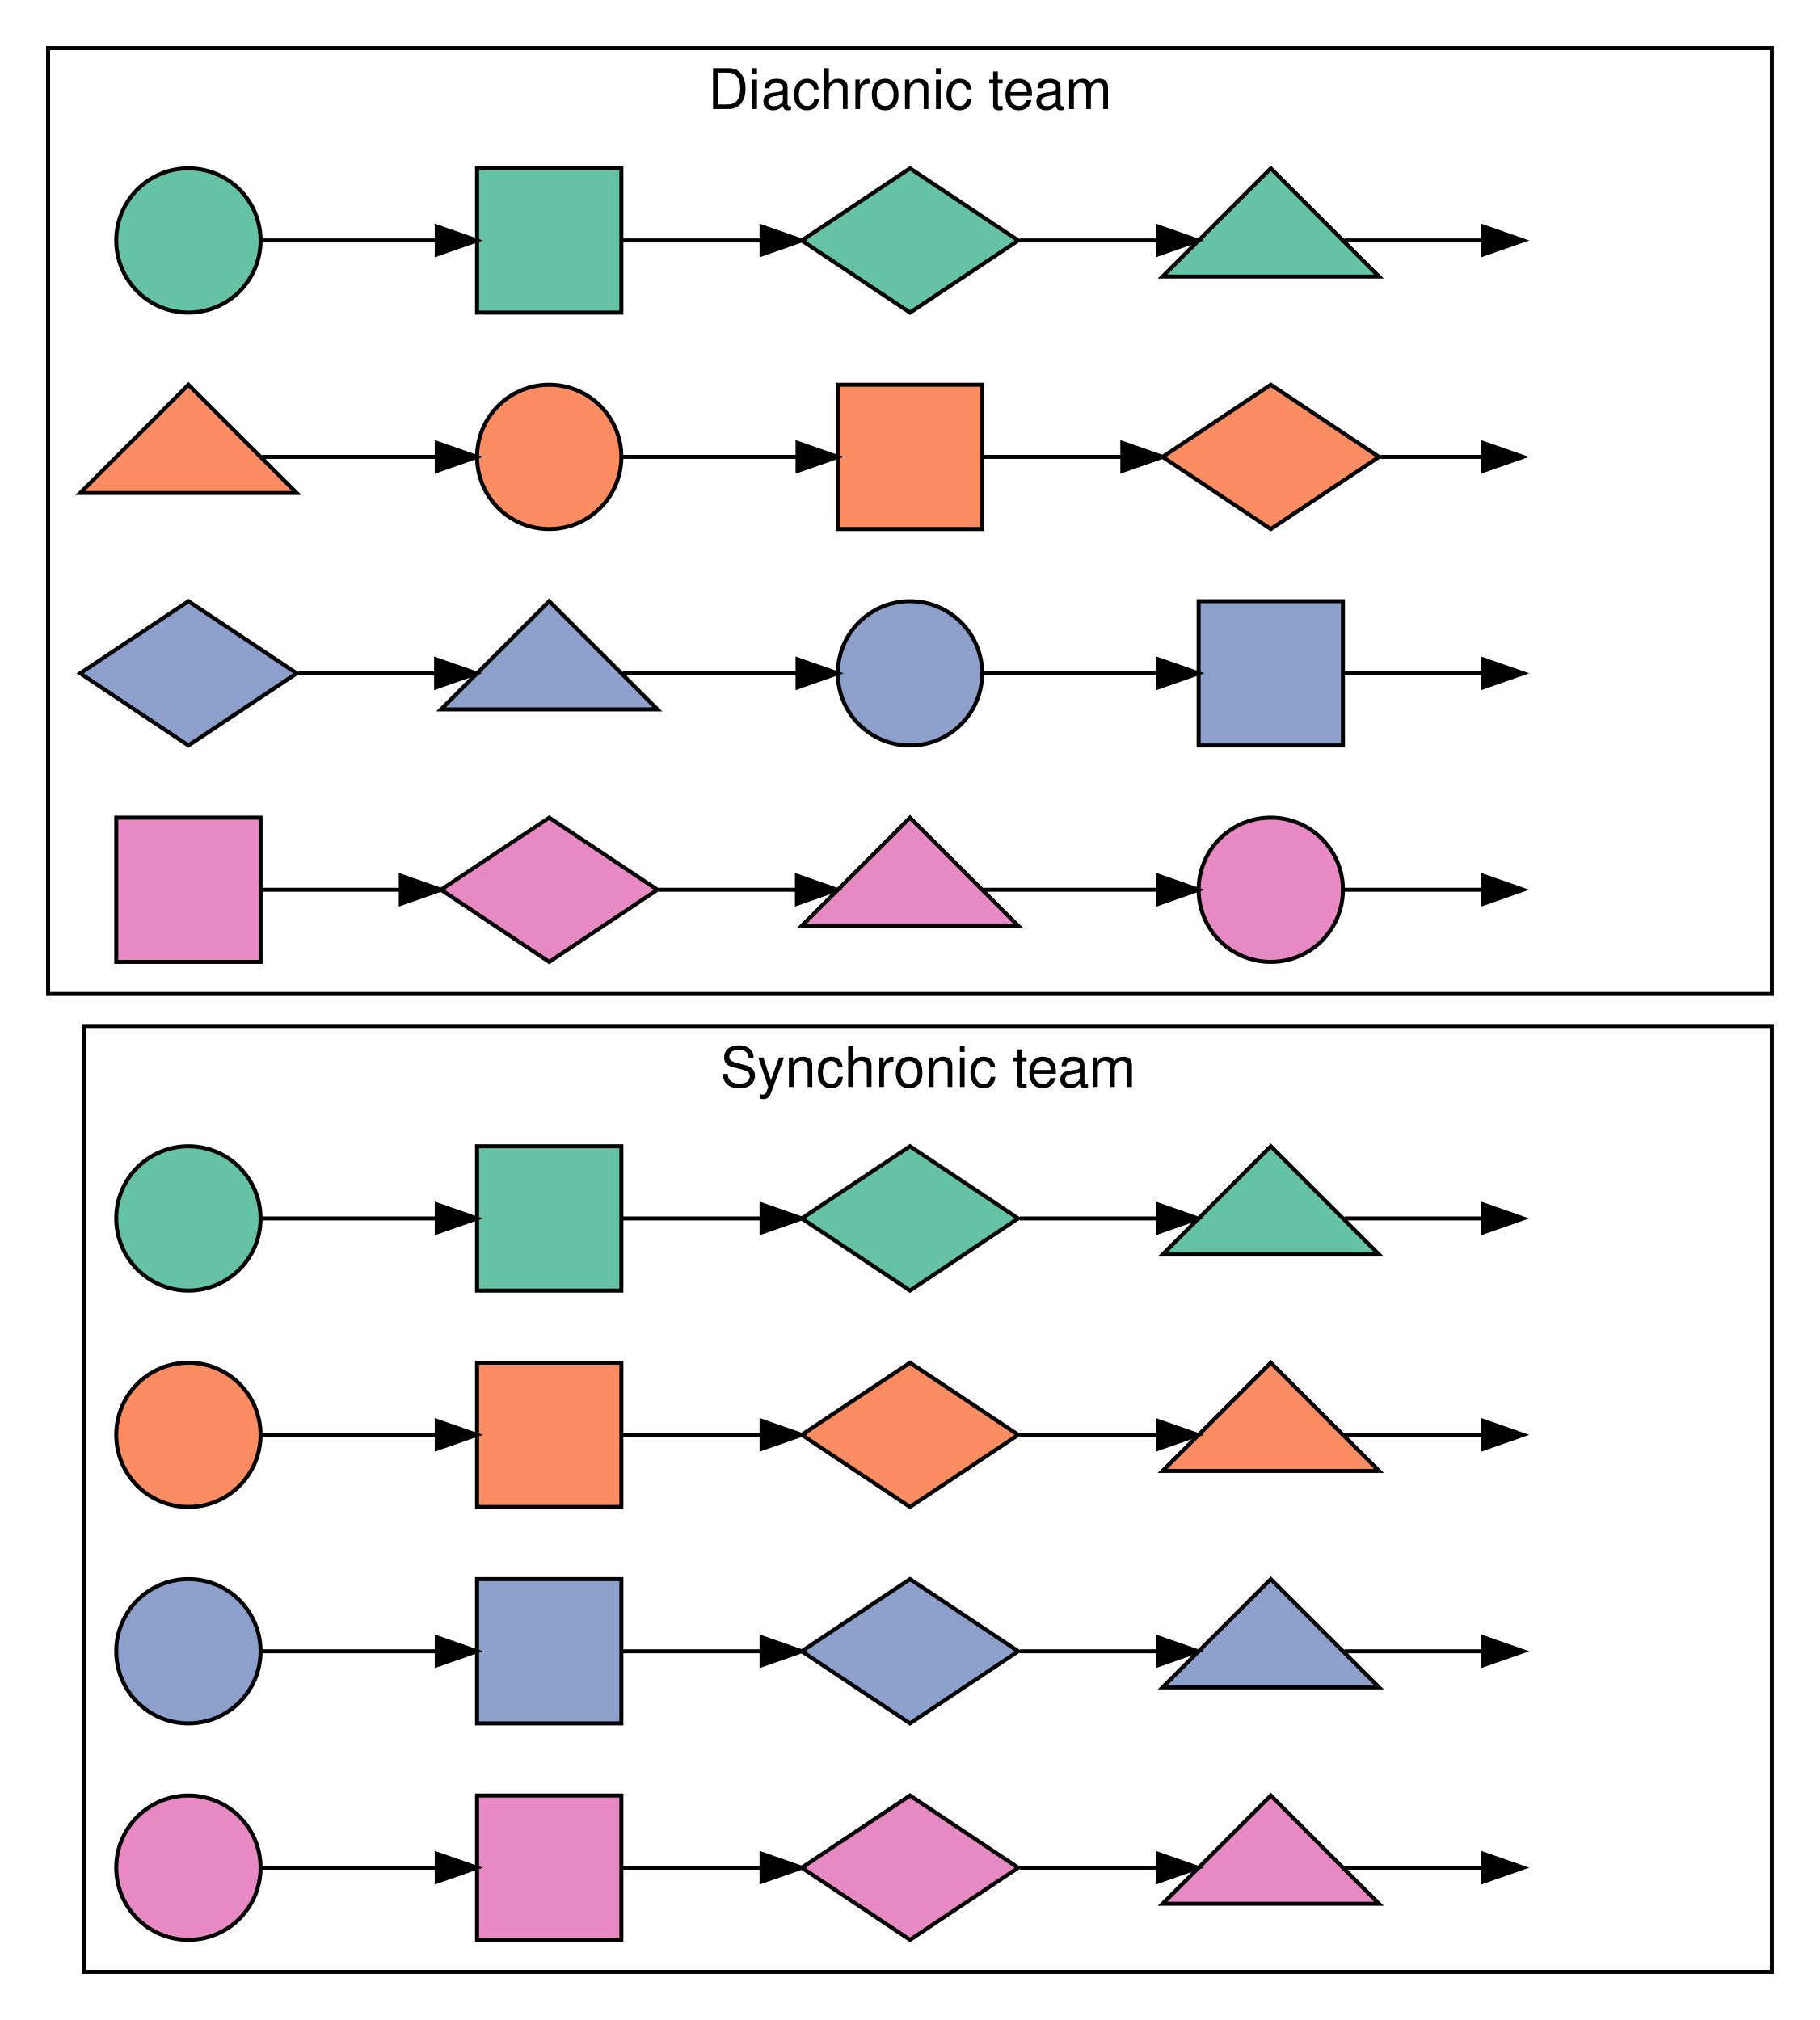
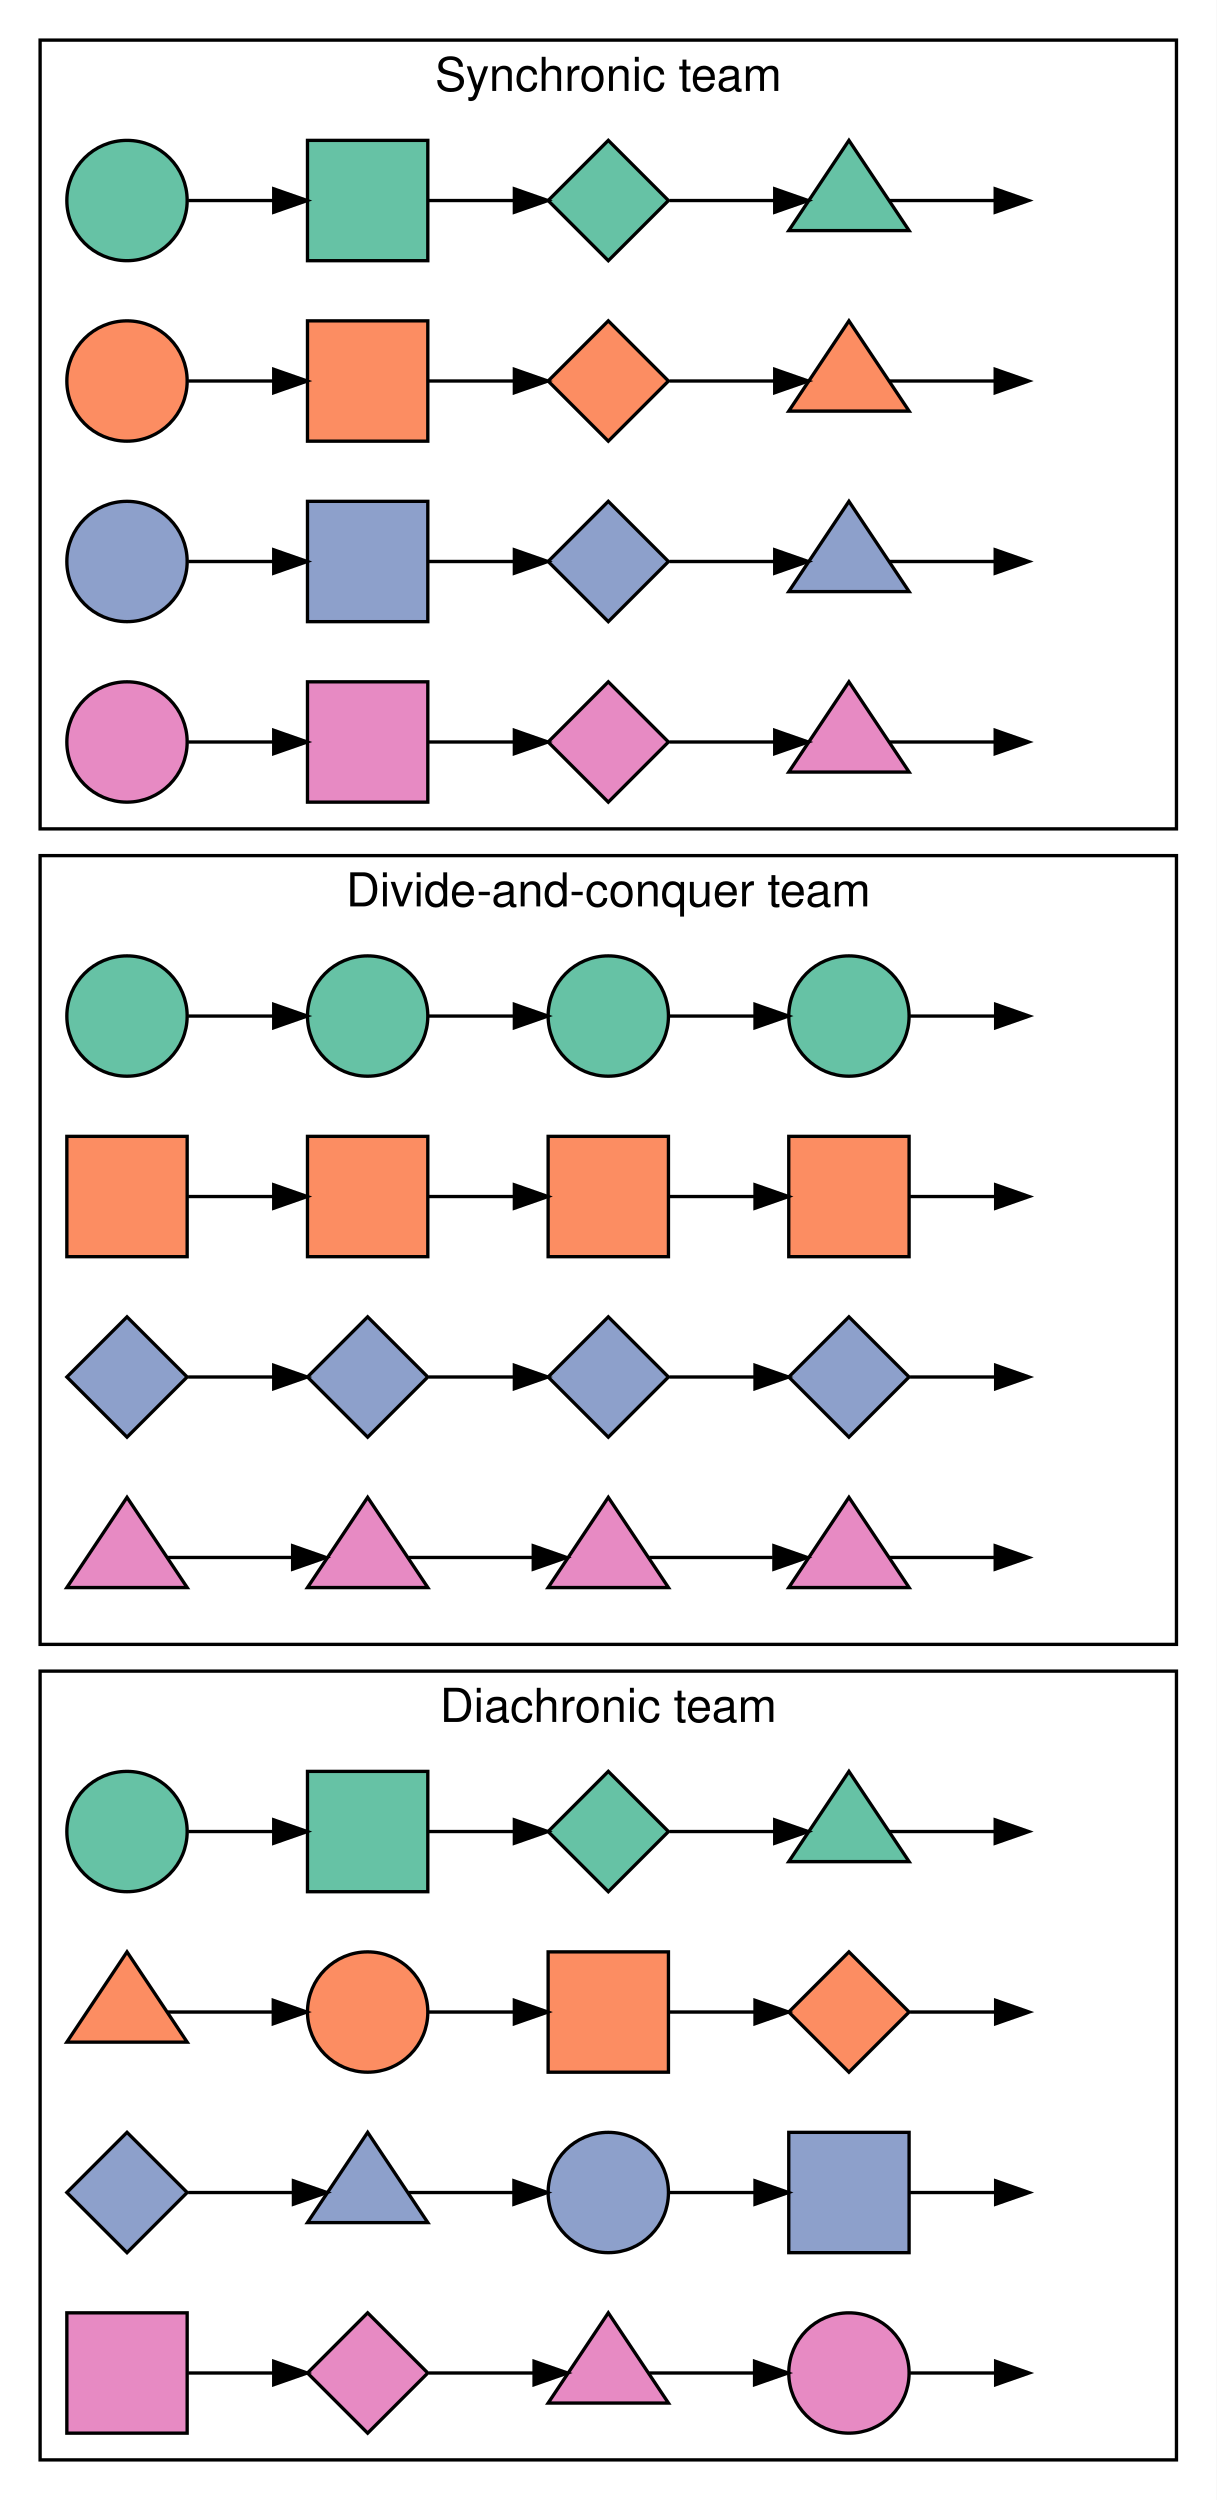
- <svg xmlns="http://www.w3.org/2000/svg" width="454pt" height="504pt" viewBox="0.00 0.00 454.00 504.00">
-   <g id="graph0" class="graph" transform="scale(1 1) rotate(0) translate(4 500)">
-     <polygon fill="white" stroke="none" points="-4,4 -4,-500 450,-500 450,4 -4,4" />
+ <svg xmlns="http://www.w3.org/2000/svg" width="364pt" height="748pt" viewBox="0.00 0.00 364.00 748.00">
+   <g id="graph0" class="graph" transform="scale(1 1) rotate(0) translate(4 744)">
+     <polygon fill="white" stroke="none" points="-4,4 -4,-744 360,-744 360,4 -4,4" />
    <g id="clust1" class="cluster">
-       <polygon fill="none" stroke="black" points="17,-8 17,-244 438,-244 438,-8 17,-8" />
-       <text text-anchor="middle" x="227.5" y="-228.8" font-family="Helvetica,sans-Serif" font-size="14.00">Synchronic team</text>
+       <polygon fill="none" stroke="black" points="8,-496 8,-732 348,-732 348,-496 8,-496" />
+       <text text-anchor="middle" x="178" y="-716.8" font-family="Helvetica,sans-Serif" font-size="14.00">Synchronic team</text>
    </g>
    <g id="clust2" class="cluster">
-       <polygon fill="none" stroke="black" points="8,-252 8,-488 438,-488 438,-252 8,-252" />
-       <text text-anchor="middle" x="223" y="-472.8" font-family="Helvetica,sans-Serif" font-size="14.00">Diachronic team</text>
+       <polygon fill="none" stroke="black" points="8,-8 8,-244 348,-244 348,-8 8,-8" />
+       <text text-anchor="middle" x="178" y="-228.8" font-family="Helvetica,sans-Serif" font-size="14.00">Diachronic team</text>
+     </g>
+     <g id="clust3" class="cluster">
+       <polygon fill="none" stroke="black" points="8,-252 8,-488 348,-488 348,-252 8,-252" />
+       <text text-anchor="middle" x="178" y="-472.8" font-family="Helvetica,sans-Serif" font-size="14.00">Divide-and-conquer team</text>
    </g>
    <g id="node1" class="node">
-       <ellipse fill="#66c2a5" stroke="black" cx="43" cy="-196" rx="18" ry="18" />
+       <ellipse fill="#66c2a5" stroke="black" cx="34" cy="-196" rx="18" ry="18" />
+     </g>
+     <g id="node19" class="node">
+       <polygon fill="#66c2a5" stroke="black" points="124,-214 88,-214 88,-178 124,-178 124,-214" />
+     </g>
+     <g id="edge17" class="edge">
+       <path fill="none" stroke="black" d="M52.303,-196C60.017,-196 69.287,-196 77.888,-196" />
+       <polygon fill="black" stroke="black" points="77.896,-199.5 87.896,-196 77.896,-192.5 77.896,-199.5" />
    </g>
    <g id="node2" class="node">
-       <polygon fill="#66c2a5" stroke="black" points="151,-214 115,-214 115,-178 151,-178 151,-214" />
+       <ellipse fill="#66c2a5" stroke="black" cx="34" cy="-440" rx="18" ry="18" />
+     </g>
+     <g id="node22" class="node">
+       <ellipse fill="#66c2a5" stroke="black" cx="106" cy="-440" rx="18" ry="18" />
+     </g>
+     <g id="edge33" class="edge">
+       <path fill="none" stroke="black" d="M52.303,-440C60.017,-440 69.287,-440 77.888,-440" />
+       <polygon fill="black" stroke="black" points="77.896,-443.5 87.896,-440 77.896,-436.5 77.896,-443.5" />
+     </g>
+     <g id="node3" class="node">
+       <ellipse fill="#66c2a5" stroke="black" cx="34" cy="-684" rx="18" ry="18" />
+     </g>
+     <g id="node16" class="node">
+       <polygon fill="#66c2a5" stroke="black" points="124,-702 88,-702 88,-666 124,-666 124,-702" />
    </g>
    <g id="edge1" class="edge">
-       <path fill="none" stroke="black" d="M61.386,-196C73.76,-196 90.631,-196 104.78,-196" />
-       <polygon fill="black" stroke="black" points="104.95,-199.5 114.95,-196 104.95,-192.5 104.95,-199.5" />
-     </g>
-     <g id="node3" class="node">
-       <polygon fill="#66c2a5" stroke="black" points="223,-214 196,-196 223,-178 250,-196 223,-214" />
+       <path fill="none" stroke="black" d="M52.303,-684C60.017,-684 69.287,-684 77.888,-684" />
+       <polygon fill="black" stroke="black" points="77.896,-687.5 87.896,-684 77.896,-680.5 77.896,-687.5" />
+     </g>
+     <g id="node4" class="node">
+       <ellipse fill="#fc8d62" stroke="black" cx="34" cy="-630" rx="18" ry="18" />
+     </g>
+     <g id="node5" class="node">
+       <polygon fill="#fc8d62" stroke="black" points="124,-648 88,-648 88,-612 124,-612 124,-648" />
+     </g>
+     <g id="edge5" class="edge">
+       <path fill="none" stroke="black" d="M52.303,-630C60.017,-630 69.287,-630 77.888,-630" />
+       <polygon fill="black" stroke="black" points="77.896,-633.5 87.896,-630 77.896,-626.5 77.896,-633.5" />
+     </g>
+     <g id="node6" class="node">
+       <polygon fill="#fc8d62" stroke="black" points="178,-648 160,-630 178,-612 196,-630 178,-648" />
+     </g>
+     <g id="edge6" class="edge">
+       <path fill="none" stroke="black" d="M124.303,-630C132.017,-630 141.288,-630 149.888,-630" />
+       <polygon fill="black" stroke="black" points="149.896,-633.5 159.896,-630 149.896,-626.5 149.896,-633.5" />
+     </g>
+     <g id="node7" class="node">
+       <polygon fill="#fc8d62" stroke="black" points="250,-648 232,-621 268,-621 250,-648" />
+     </g>
+     <g id="edge7" class="edge">
+       <path fill="none" stroke="black" d="M196.303,-630C205.818,-630 217.7,-630 227.771,-630" />
+       <polygon fill="black" stroke="black" points="227.792,-633.5 237.792,-630 227.792,-626.5 227.792,-633.5" />
+     </g>
+     <g id="edge8" class="edge">
+       <path fill="none" stroke="black" d="M262.247,-630C270.74,-630 282.767,-630 293.729,-630" />
+       <polygon fill="black" stroke="black" points="293.763,-633.5 303.763,-630 293.763,-626.5 293.763,-633.5" />
+     </g>
+     <g id="node8" class="node">
+       <polygon fill="#fc8d62" stroke="black" points="34,-160 16,-133 52,-133 34,-160" />
+     </g>
+     <g id="node9" class="node">
+       <ellipse fill="#fc8d62" stroke="black" cx="106" cy="-142" rx="18" ry="18" />
+     </g>
+     <g id="edge21" class="edge">
+       <path fill="none" stroke="black" d="M46.247,-142C54.74,-142 66.767,-142 77.729,-142" />
+       <polygon fill="black" stroke="black" points="77.763,-145.5 87.763,-142 77.763,-138.5 77.763,-145.5" />
+     </g>
+     <g id="node10" class="node">
+       <polygon fill="#fc8d62" stroke="black" points="196,-160 160,-160 160,-124 196,-124 196,-160" />
+     </g>
+     <g id="edge22" class="edge">
+       <path fill="none" stroke="black" d="M124.303,-142C132.017,-142 141.288,-142 149.888,-142" />
+       <polygon fill="black" stroke="black" points="149.896,-145.5 159.896,-142 149.896,-138.5 149.896,-145.5" />
+     </g>
+     <g id="node11" class="node">
+       <polygon fill="#fc8d62" stroke="black" points="250,-160 232,-142 250,-124 268,-142 250,-160" />
+     </g>
+     <g id="edge23" class="edge">
+       <path fill="none" stroke="black" d="M196.303,-142C204.017,-142 213.288,-142 221.888,-142" />
+       <polygon fill="black" stroke="black" points="221.896,-145.5 231.896,-142 221.896,-138.5 221.896,-145.5" />
+     </g>
+     <g id="edge24" class="edge">
+       <path fill="none" stroke="black" d="M268.303,-142C276.017,-142 285.288,-142 293.888,-142" />
+       <polygon fill="black" stroke="black" points="293.896,-145.5 303.896,-142 293.896,-138.5 293.896,-145.5" />
+     </g>
+     <g id="node12" class="node">
+       <polygon fill="#fc8d62" stroke="black" points="52,-404 16,-404 16,-368 52,-368 52,-404" />
+     </g>
+     <g id="node13" class="node">
+       <polygon fill="#fc8d62" stroke="black" points="124,-404 88,-404 88,-368 124,-368 124,-404" />
+     </g>
+     <g id="edge37" class="edge">
+       <path fill="none" stroke="black" d="M52.303,-386C60.017,-386 69.287,-386 77.888,-386" />
+       <polygon fill="black" stroke="black" points="77.896,-389.5 87.896,-386 77.896,-382.5 77.896,-389.5" />
+     </g>
+     <g id="node14" class="node">
+       <polygon fill="#fc8d62" stroke="black" points="196,-404 160,-404 160,-368 196,-368 196,-404" />
+     </g>
+     <g id="edge38" class="edge">
+       <path fill="none" stroke="black" d="M124.303,-386C132.017,-386 141.288,-386 149.888,-386" />
+       <polygon fill="black" stroke="black" points="149.896,-389.5 159.896,-386 149.896,-382.5 149.896,-389.5" />
+     </g>
+     <g id="node15" class="node">
+       <polygon fill="#fc8d62" stroke="black" points="268,-404 232,-404 232,-368 268,-368 268,-404" />
+     </g>
+     <g id="edge39" class="edge">
+       <path fill="none" stroke="black" d="M196.303,-386C204.017,-386 213.288,-386 221.888,-386" />
+       <polygon fill="black" stroke="black" points="221.896,-389.5 231.896,-386 221.896,-382.5 221.896,-389.5" />
+     </g>
+     <g id="edge40" class="edge">
+       <path fill="none" stroke="black" d="M268.303,-386C276.017,-386 285.288,-386 293.888,-386" />
+       <polygon fill="black" stroke="black" points="293.896,-389.5 303.896,-386 293.896,-382.5 293.896,-389.5" />
+     </g>
+     <g id="node17" class="node">
+       <polygon fill="#66c2a5" stroke="black" points="178,-702 160,-684 178,-666 196,-684 178,-702" />
    </g>
    <g id="edge2" class="edge">
-       <path fill="none" stroke="black" d="M151.386,-196C161.226,-196 173.911,-196 185.809,-196" />
-       <polygon fill="black" stroke="black" points="185.971,-199.5 195.971,-196 185.971,-192.5 185.971,-199.5" />
-     </g>
-     <g id="node4" class="node">
-       <polygon fill="#66c2a5" stroke="black" points="313,-214 286,-187 340,-187 313,-214" />
+       <path fill="none" stroke="black" d="M124.303,-684C132.017,-684 141.288,-684 149.888,-684" />
+       <polygon fill="black" stroke="black" points="149.896,-687.5 159.896,-684 149.896,-680.5 149.896,-687.5" />
+     </g>
+     <g id="node18" class="node">
+       <polygon fill="#66c2a5" stroke="black" points="250,-702 232,-675 268,-675 250,-702" />
    </g>
    <g id="edge3" class="edge">
-       <path fill="none" stroke="black" d="M250.403,-196C261.186,-196 273.658,-196 284.547,-196" />
-       <polygon fill="black" stroke="black" points="284.788,-199.5 294.788,-196 284.788,-192.5 284.788,-199.5" />
+       <path fill="none" stroke="black" d="M196.303,-684C205.818,-684 217.7,-684 227.771,-684" />
+       <polygon fill="black" stroke="black" points="227.792,-687.5 237.792,-684 227.792,-680.5 227.792,-687.5" />
    </g>
    <g id="edge4" class="edge">
-       <path fill="none" stroke="black" d="M331.386,-196C341.226,-196 353.911,-196 365.809,-196" />
-       <polygon fill="black" stroke="black" points="365.971,-199.5 375.971,-196 365.971,-192.5 365.971,-199.5" />
-     </g>
-     <g id="node5" class="node">
-       <ellipse fill="#66c2a5" stroke="black" cx="43" cy="-440" rx="18" ry="18" />
-     </g>
-     <g id="node6" class="node">
-       <polygon fill="#66c2a5" stroke="black" points="151,-458 115,-458 115,-422 151,-422 151,-458" />
-     </g>
-     <g id="edge17" class="edge">
-       <path fill="none" stroke="black" d="M61.386,-440C73.76,-440 90.631,-440 104.78,-440" />
-       <polygon fill="black" stroke="black" points="104.95,-443.5 114.95,-440 104.95,-436.5 104.95,-443.5" />
-     </g>
-     <g id="node7" class="node">
-       <polygon fill="#66c2a5" stroke="black" points="223,-458 196,-440 223,-422 250,-440 223,-458" />
+       <path fill="none" stroke="black" d="M262.247,-684C270.74,-684 282.767,-684 293.729,-684" />
+       <polygon fill="black" stroke="black" points="293.763,-687.5 303.763,-684 293.763,-680.5 293.763,-687.5" />
+     </g>
+     <g id="node20" class="node">
+       <polygon fill="#66c2a5" stroke="black" points="178,-214 160,-196 178,-178 196,-196 178,-214" />
    </g>
    <g id="edge18" class="edge">
-       <path fill="none" stroke="black" d="M151.386,-440C161.226,-440 173.911,-440 185.809,-440" />
-       <polygon fill="black" stroke="black" points="185.971,-443.5 195.971,-440 185.971,-436.5 185.971,-443.5" />
-     </g>
-     <g id="node8" class="node">
-       <polygon fill="#66c2a5" stroke="black" points="313,-458 286,-431 340,-431 313,-458" />
+       <path fill="none" stroke="black" d="M124.303,-196C132.017,-196 141.288,-196 149.888,-196" />
+       <polygon fill="black" stroke="black" points="149.896,-199.5 159.896,-196 149.896,-192.5 149.896,-199.5" />
+     </g>
+     <g id="node21" class="node">
+       <polygon fill="#66c2a5" stroke="black" points="250,-214 232,-187 268,-187 250,-214" />
    </g>
    <g id="edge19" class="edge">
-       <path fill="none" stroke="black" d="M250.403,-440C261.186,-440 273.658,-440 284.547,-440" />
-       <polygon fill="black" stroke="black" points="284.788,-443.5 294.788,-440 284.788,-436.5 284.788,-443.5" />
+       <path fill="none" stroke="black" d="M196.303,-196C205.818,-196 217.7,-196 227.771,-196" />
+       <polygon fill="black" stroke="black" points="227.792,-199.5 237.792,-196 227.792,-192.5 227.792,-199.5" />
    </g>
    <g id="edge20" class="edge">
-       <path fill="none" stroke="black" d="M331.386,-440C341.226,-440 353.911,-440 365.809,-440" />
-       <polygon fill="black" stroke="black" points="365.971,-443.5 375.971,-440 365.971,-436.5 365.971,-443.5" />
-     </g>
-     <g id="node9" class="node">
-       <ellipse fill="#fc8d62" stroke="black" cx="43" cy="-142" rx="18" ry="18" />
-     </g>
-     <g id="node10" class="node">
-       <polygon fill="#fc8d62" stroke="black" points="151,-160 115,-160 115,-124 151,-124 151,-160" />
-     </g>
-     <g id="edge5" class="edge">
-       <path fill="none" stroke="black" d="M61.386,-142C73.76,-142 90.631,-142 104.78,-142" />
-       <polygon fill="black" stroke="black" points="104.95,-145.5 114.95,-142 104.95,-138.5 104.95,-145.5" />
-     </g>
-     <g id="node11" class="node">
-       <polygon fill="#fc8d62" stroke="black" points="223,-160 196,-142 223,-124 250,-142 223,-160" />
-     </g>
-     <g id="edge6" class="edge">
-       <path fill="none" stroke="black" d="M151.386,-142C161.226,-142 173.911,-142 185.809,-142" />
-       <polygon fill="black" stroke="black" points="185.971,-145.5 195.971,-142 185.971,-138.5 185.971,-145.5" />
-     </g>
-     <g id="node12" class="node">
-       <polygon fill="#fc8d62" stroke="black" points="313,-160 286,-133 340,-133 313,-160" />
-     </g>
-     <g id="edge7" class="edge">
-       <path fill="none" stroke="black" d="M250.403,-142C261.186,-142 273.658,-142 284.547,-142" />
-       <polygon fill="black" stroke="black" points="284.788,-145.5 294.788,-142 284.788,-138.5 284.788,-145.5" />
-     </g>
-     <g id="edge8" class="edge">
-       <path fill="none" stroke="black" d="M331.386,-142C341.226,-142 353.911,-142 365.809,-142" />
-       <polygon fill="black" stroke="black" points="365.971,-145.5 375.971,-142 365.971,-138.5 365.971,-145.5" />
-     </g>
-     <g id="node13" class="node">
-       <polygon fill="#fc8d62" stroke="black" points="43,-404 16,-377 70,-377 43,-404" />
-     </g>
-     <g id="node14" class="node">
-       <ellipse fill="#fc8d62" stroke="black" cx="133" cy="-386" rx="18" ry="18" />
-     </g>
-     <g id="edge21" class="edge">
-       <path fill="none" stroke="black" d="M61.386,-386C73.76,-386 90.631,-386 104.78,-386" />
-       <polygon fill="black" stroke="black" points="104.95,-389.5 114.95,-386 104.95,-382.5 104.95,-389.5" />
-     </g>
-     <g id="node15" class="node">
-       <polygon fill="#fc8d62" stroke="black" points="241,-404 205,-404 205,-368 241,-368 241,-404" />
-     </g>
-     <g id="edge22" class="edge">
-       <path fill="none" stroke="black" d="M151.386,-386C163.76,-386 180.631,-386 194.78,-386" />
-       <polygon fill="black" stroke="black" points="194.95,-389.5 204.95,-386 194.95,-382.5 194.95,-389.5" />
-     </g>
-     <g id="node16" class="node">
-       <polygon fill="#fc8d62" stroke="black" points="313,-404 286,-386 313,-368 340,-386 313,-404" />
-     </g>
-     <g id="edge23" class="edge">
-       <path fill="none" stroke="black" d="M241.386,-386C251.226,-386 263.911,-386 275.809,-386" />
-       <polygon fill="black" stroke="black" points="275.971,-389.5 285.971,-386 275.971,-382.5 275.971,-389.5" />
-     </g>
-     <g id="edge24" class="edge">
-       <path fill="none" stroke="black" d="M340.403,-386C348.393,-386 357.311,-386 365.824,-386" />
-       <polygon fill="black" stroke="black" points="365.919,-389.5 375.919,-386 365.919,-382.5 365.919,-389.5" />
-     </g>
-     <g id="node17" class="node">
-       <ellipse fill="#8da0cb" stroke="black" cx="43" cy="-88" rx="18" ry="18" />
-     </g>
-     <g id="node18" class="node">
-       <polygon fill="#8da0cb" stroke="black" points="151,-106 115,-106 115,-70 151,-70 151,-106" />
+       <path fill="none" stroke="black" d="M262.247,-196C270.74,-196 282.767,-196 293.729,-196" />
+       <polygon fill="black" stroke="black" points="293.763,-199.5 303.763,-196 293.763,-192.5 293.763,-199.5" />
+     </g>
+     <g id="node23" class="node">
+       <ellipse fill="#66c2a5" stroke="black" cx="178" cy="-440" rx="18" ry="18" />
+     </g>
+     <g id="edge34" class="edge">
+       <path fill="none" stroke="black" d="M124.303,-440C132.017,-440 141.288,-440 149.888,-440" />
+       <polygon fill="black" stroke="black" points="149.896,-443.5 159.896,-440 149.896,-436.5 149.896,-443.5" />
+     </g>
+     <g id="node24" class="node">
+       <ellipse fill="#66c2a5" stroke="black" cx="250" cy="-440" rx="18" ry="18" />
+     </g>
+     <g id="edge35" class="edge">
+       <path fill="none" stroke="black" d="M196.303,-440C204.017,-440 213.288,-440 221.888,-440" />
+       <polygon fill="black" stroke="black" points="221.896,-443.5 231.896,-440 221.896,-436.5 221.896,-443.5" />
+     </g>
+     <g id="edge36" class="edge">
+       <path fill="none" stroke="black" d="M268.303,-440C276.017,-440 285.288,-440 293.888,-440" />
+       <polygon fill="black" stroke="black" points="293.896,-443.5 303.896,-440 293.896,-436.5 293.896,-443.5" />
+     </g>
+     <g id="node25" class="node">
+       <ellipse fill="#8da0cb" stroke="black" cx="34" cy="-576" rx="18" ry="18" />
+     </g>
+     <g id="node26" class="node">
+       <polygon fill="#8da0cb" stroke="black" points="124,-594 88,-594 88,-558 124,-558 124,-594" />
    </g>
    <g id="edge9" class="edge">
-       <path fill="none" stroke="black" d="M61.386,-88C73.76,-88 90.631,-88 104.78,-88" />
-       <polygon fill="black" stroke="black" points="104.95,-91.5 114.95,-88 104.95,-84.5 104.95,-91.5" />
-     </g>
-     <g id="node19" class="node">
-       <polygon fill="#8da0cb" stroke="black" points="223,-106 196,-88 223,-70 250,-88 223,-106" />
+       <path fill="none" stroke="black" d="M52.303,-576C60.017,-576 69.287,-576 77.888,-576" />
+       <polygon fill="black" stroke="black" points="77.896,-579.5 87.896,-576 77.896,-572.5 77.896,-579.5" />
+     </g>
+     <g id="node27" class="node">
+       <polygon fill="#8da0cb" stroke="black" points="178,-594 160,-576 178,-558 196,-576 178,-594" />
    </g>
    <g id="edge10" class="edge">
-       <path fill="none" stroke="black" d="M151.386,-88C161.226,-88 173.911,-88 185.809,-88" />
-       <polygon fill="black" stroke="black" points="185.971,-91.5 195.971,-88 185.971,-84.5 185.971,-91.5" />
-     </g>
-     <g id="node20" class="node">
-       <polygon fill="#8da0cb" stroke="black" points="313,-106 286,-79 340,-79 313,-106" />
+       <path fill="none" stroke="black" d="M124.303,-576C132.017,-576 141.288,-576 149.888,-576" />
+       <polygon fill="black" stroke="black" points="149.896,-579.5 159.896,-576 149.896,-572.5 149.896,-579.5" />
+     </g>
+     <g id="node28" class="node">
+       <polygon fill="#8da0cb" stroke="black" points="250,-594 232,-567 268,-567 250,-594" />
    </g>
    <g id="edge11" class="edge">
-       <path fill="none" stroke="black" d="M250.403,-88C261.186,-88 273.658,-88 284.547,-88" />
-       <polygon fill="black" stroke="black" points="284.788,-91.5 294.788,-88 284.788,-84.5 284.788,-91.5" />
+       <path fill="none" stroke="black" d="M196.303,-576C205.818,-576 217.7,-576 227.771,-576" />
+       <polygon fill="black" stroke="black" points="227.792,-579.5 237.792,-576 227.792,-572.5 227.792,-579.5" />
    </g>
    <g id="edge12" class="edge">
-       <path fill="none" stroke="black" d="M331.386,-88C341.226,-88 353.911,-88 365.809,-88" />
-       <polygon fill="black" stroke="black" points="365.971,-91.5 375.971,-88 365.971,-84.5 365.971,-91.5" />
-     </g>
-     <g id="node21" class="node">
-       <polygon fill="#8da0cb" stroke="black" points="43,-350 16,-332 43,-314 70,-332 43,-350" />
-     </g>
-     <g id="node22" class="node">
-       <polygon fill="#8da0cb" stroke="black" points="133,-350 106,-323 160,-323 133,-350" />
+       <path fill="none" stroke="black" d="M262.247,-576C270.74,-576 282.767,-576 293.729,-576" />
+       <polygon fill="black" stroke="black" points="293.763,-579.5 303.763,-576 293.763,-572.5 293.763,-579.5" />
+     </g>
+     <g id="node29" class="node">
+       <polygon fill="#8da0cb" stroke="black" points="34,-106 16,-88 34,-70 52,-88 34,-106" />
+     </g>
+     <g id="node30" class="node">
+       <polygon fill="#8da0cb" stroke="black" points="106,-106 88,-79 124,-79 106,-106" />
    </g>
    <g id="edge25" class="edge">
-       <path fill="none" stroke="black" d="M70.403,-332C81.186,-332 93.658,-332 104.547,-332" />
-       <polygon fill="black" stroke="black" points="104.788,-335.5 114.788,-332 104.788,-328.5 104.788,-335.5" />
-     </g>
-     <g id="node23" class="node">
-       <ellipse fill="#8da0cb" stroke="black" cx="223" cy="-332" rx="18" ry="18" />
+       <path fill="none" stroke="black" d="M52.303,-88C61.818,-88 73.7,-88 83.771,-88" />
+       <polygon fill="black" stroke="black" points="83.792,-91.5 93.792,-88 83.792,-84.5 83.792,-91.5" />
+     </g>
+     <g id="node31" class="node">
+       <ellipse fill="#8da0cb" stroke="black" cx="178" cy="-88" rx="18" ry="18" />
    </g>
    <g id="edge26" class="edge">
-       <path fill="none" stroke="black" d="M151.386,-332C163.76,-332 180.631,-332 194.78,-332" />
-       <polygon fill="black" stroke="black" points="194.95,-335.5 204.95,-332 194.95,-328.5 194.95,-335.5" />
-     </g>
-     <g id="node24" class="node">
-       <polygon fill="#8da0cb" stroke="black" points="331,-350 295,-350 295,-314 331,-314 331,-350" />
+       <path fill="none" stroke="black" d="M118.247,-88C126.74,-88 138.767,-88 149.729,-88" />
+       <polygon fill="black" stroke="black" points="149.763,-91.5 159.763,-88 149.763,-84.5 149.763,-91.5" />
+     </g>
+     <g id="node32" class="node">
+       <polygon fill="#8da0cb" stroke="black" points="268,-106 232,-106 232,-70 268,-70 268,-106" />
    </g>
    <g id="edge27" class="edge">
-       <path fill="none" stroke="black" d="M241.386,-332C253.76,-332 270.631,-332 284.78,-332" />
-       <polygon fill="black" stroke="black" points="284.95,-335.5 294.95,-332 284.95,-328.5 284.95,-335.5" />
+       <path fill="none" stroke="black" d="M196.303,-88C204.017,-88 213.288,-88 221.888,-88" />
+       <polygon fill="black" stroke="black" points="221.896,-91.5 231.896,-88 221.896,-84.5 221.896,-91.5" />
    </g>
    <g id="edge28" class="edge">
-       <path fill="none" stroke="black" d="M331.386,-332C341.226,-332 353.911,-332 365.809,-332" />
-       <polygon fill="black" stroke="black" points="365.971,-335.5 375.971,-332 365.971,-328.5 365.971,-335.5" />
-     </g>
-     <g id="node25" class="node">
-       <ellipse fill="#e78ac3" stroke="black" cx="43" cy="-34" rx="18" ry="18" />
-     </g>
-     <g id="node26" class="node">
-       <polygon fill="#e78ac3" stroke="black" points="151,-52 115,-52 115,-16 151,-16 151,-52" />
+       <path fill="none" stroke="black" d="M268.303,-88C276.017,-88 285.288,-88 293.888,-88" />
+       <polygon fill="black" stroke="black" points="293.896,-91.5 303.896,-88 293.896,-84.5 293.896,-91.5" />
+     </g>
+     <g id="node33" class="node">
+       <polygon fill="#8da0cb" stroke="black" points="34,-350 16,-332 34,-314 52,-332 34,-350" />
+     </g>
+     <g id="node34" class="node">
+       <polygon fill="#8da0cb" stroke="black" points="106,-350 88,-332 106,-314 124,-332 106,-350" />
+     </g>
+     <g id="edge41" class="edge">
+       <path fill="none" stroke="black" d="M52.303,-332C60.017,-332 69.287,-332 77.888,-332" />
+       <polygon fill="black" stroke="black" points="77.896,-335.5 87.896,-332 77.896,-328.5 77.896,-335.5" />
+     </g>
+     <g id="node35" class="node">
+       <polygon fill="#8da0cb" stroke="black" points="178,-350 160,-332 178,-314 196,-332 178,-350" />
+     </g>
+     <g id="edge42" class="edge">
+       <path fill="none" stroke="black" d="M124.303,-332C132.017,-332 141.288,-332 149.888,-332" />
+       <polygon fill="black" stroke="black" points="149.896,-335.5 159.896,-332 149.896,-328.5 149.896,-335.5" />
+     </g>
+     <g id="node36" class="node">
+       <polygon fill="#8da0cb" stroke="black" points="250,-350 232,-332 250,-314 268,-332 250,-350" />
+     </g>
+     <g id="edge43" class="edge">
+       <path fill="none" stroke="black" d="M196.303,-332C204.017,-332 213.288,-332 221.888,-332" />
+       <polygon fill="black" stroke="black" points="221.896,-335.5 231.896,-332 221.896,-328.5 221.896,-335.5" />
+     </g>
+     <g id="edge44" class="edge">
+       <path fill="none" stroke="black" d="M268.303,-332C276.017,-332 285.288,-332 293.888,-332" />
+       <polygon fill="black" stroke="black" points="293.896,-335.5 303.896,-332 293.896,-328.5 293.896,-335.5" />
+     </g>
+     <g id="node37" class="node">
+       <ellipse fill="#e78ac3" stroke="black" cx="34" cy="-522" rx="18" ry="18" />
+     </g>
+     <g id="node38" class="node">
+       <polygon fill="#e78ac3" stroke="black" points="124,-540 88,-540 88,-504 124,-504 124,-540" />
    </g>
    <g id="edge13" class="edge">
-       <path fill="none" stroke="black" d="M61.386,-34C73.76,-34 90.631,-34 104.78,-34" />
-       <polygon fill="black" stroke="black" points="104.95,-37.5 114.95,-34 104.95,-30.5 104.95,-37.5" />
-     </g>
-     <g id="node27" class="node">
-       <polygon fill="#e78ac3" stroke="black" points="223,-52 196,-34 223,-16 250,-34 223,-52" />
+       <path fill="none" stroke="black" d="M52.303,-522C60.017,-522 69.287,-522 77.888,-522" />
+       <polygon fill="black" stroke="black" points="77.896,-525.5 87.896,-522 77.896,-518.5 77.896,-525.5" />
+     </g>
+     <g id="node39" class="node">
+       <polygon fill="#e78ac3" stroke="black" points="178,-540 160,-522 178,-504 196,-522 178,-540" />
    </g>
    <g id="edge14" class="edge">
-       <path fill="none" stroke="black" d="M151.386,-34C161.226,-34 173.911,-34 185.809,-34" />
-       <polygon fill="black" stroke="black" points="185.971,-37.5 195.971,-34 185.971,-30.5 185.971,-37.5" />
-     </g>
-     <g id="node28" class="node">
-       <polygon fill="#e78ac3" stroke="black" points="313,-52 286,-25 340,-25 313,-52" />
+       <path fill="none" stroke="black" d="M124.303,-522C132.017,-522 141.288,-522 149.888,-522" />
+       <polygon fill="black" stroke="black" points="149.896,-525.5 159.896,-522 149.896,-518.5 149.896,-525.5" />
+     </g>
+     <g id="node40" class="node">
+       <polygon fill="#e78ac3" stroke="black" points="250,-540 232,-513 268,-513 250,-540" />
    </g>
    <g id="edge15" class="edge">
-       <path fill="none" stroke="black" d="M250.403,-34C261.186,-34 273.658,-34 284.547,-34" />
-       <polygon fill="black" stroke="black" points="284.788,-37.5 294.788,-34 284.788,-30.5 284.788,-37.5" />
+       <path fill="none" stroke="black" d="M196.303,-522C205.818,-522 217.7,-522 227.771,-522" />
+       <polygon fill="black" stroke="black" points="227.792,-525.5 237.792,-522 227.792,-518.5 227.792,-525.5" />
    </g>
    <g id="edge16" class="edge">
-       <path fill="none" stroke="black" d="M331.386,-34C341.226,-34 353.911,-34 365.809,-34" />
-       <polygon fill="black" stroke="black" points="365.971,-37.5 375.971,-34 365.971,-30.5 365.971,-37.5" />
-     </g>
-     <g id="node29" class="node">
-       <polygon fill="#e78ac3" stroke="black" points="61,-296 25,-296 25,-260 61,-260 61,-296" />
-     </g>
-     <g id="node30" class="node">
-       <polygon fill="#e78ac3" stroke="black" points="133,-296 106,-278 133,-260 160,-278 133,-296" />
+       <path fill="none" stroke="black" d="M262.247,-522C270.74,-522 282.767,-522 293.729,-522" />
+       <polygon fill="black" stroke="black" points="293.763,-525.5 303.763,-522 293.763,-518.5 293.763,-525.5" />
+     </g>
+     <g id="node41" class="node">
+       <polygon fill="#e78ac3" stroke="black" points="52,-52 16,-52 16,-16 52,-16 52,-52" />
+     </g>
+     <g id="node42" class="node">
+       <polygon fill="#e78ac3" stroke="black" points="106,-52 88,-34 106,-16 124,-34 106,-52" />
    </g>
    <g id="edge29" class="edge">
-       <path fill="none" stroke="black" d="M61.386,-278C71.226,-278 83.911,-278 95.809,-278" />
-       <polygon fill="black" stroke="black" points="95.971,-281.5 105.971,-278 95.971,-274.5 95.971,-281.5" />
-     </g>
-     <g id="node31" class="node">
-       <polygon fill="#e78ac3" stroke="black" points="223,-296 196,-269 250,-269 223,-296" />
+       <path fill="none" stroke="black" d="M52.303,-34C60.017,-34 69.287,-34 77.888,-34" />
+       <polygon fill="black" stroke="black" points="77.896,-37.5 87.896,-34 77.896,-30.5 77.896,-37.5" />
+     </g>
+     <g id="node43" class="node">
+       <polygon fill="#e78ac3" stroke="black" points="178,-52 160,-25 196,-25 178,-52" />
    </g>
    <g id="edge30" class="edge">
-       <path fill="none" stroke="black" d="M160.403,-278C171.186,-278 183.658,-278 194.547,-278" />
-       <polygon fill="black" stroke="black" points="194.788,-281.5 204.788,-278 194.788,-274.5 194.788,-281.5" />
-     </g>
-     <g id="node32" class="node">
-       <ellipse fill="#e78ac3" stroke="black" cx="313" cy="-278" rx="18" ry="18" />
+       <path fill="none" stroke="black" d="M124.303,-34C133.818,-34 145.7,-34 155.771,-34" />
+       <polygon fill="black" stroke="black" points="155.792,-37.5 165.792,-34 155.792,-30.5 155.792,-37.5" />
+     </g>
+     <g id="node44" class="node">
+       <ellipse fill="#e78ac3" stroke="black" cx="250" cy="-34" rx="18" ry="18" />
    </g>
    <g id="edge31" class="edge">
-       <path fill="none" stroke="black" d="M241.386,-278C253.76,-278 270.631,-278 284.78,-278" />
-       <polygon fill="black" stroke="black" points="284.95,-281.5 294.95,-278 284.95,-274.5 284.95,-281.5" />
+       <path fill="none" stroke="black" d="M190.247,-34C198.74,-34 210.767,-34 221.729,-34" />
+       <polygon fill="black" stroke="black" points="221.763,-37.5 231.763,-34 221.763,-30.5 221.763,-37.5" />
    </g>
    <g id="edge32" class="edge">
-       <path fill="none" stroke="black" d="M331.386,-278C341.226,-278 353.911,-278 365.809,-278" />
-       <polygon fill="black" stroke="black" points="365.971,-281.5 375.971,-278 365.971,-274.5 365.971,-281.5" />
+       <path fill="none" stroke="black" d="M268.303,-34C276.017,-34 285.288,-34 293.888,-34" />
+       <polygon fill="black" stroke="black" points="293.896,-37.5 303.896,-34 293.896,-30.5 293.896,-37.5" />
+     </g>
+     <g id="node45" class="node">
+       <polygon fill="#e78ac3" stroke="black" points="34,-296 16,-269 52,-269 34,-296" />
+     </g>
+     <g id="node46" class="node">
+       <polygon fill="#e78ac3" stroke="black" points="106,-296 88,-269 124,-269 106,-296" />
+     </g>
+     <g id="edge45" class="edge">
+       <path fill="none" stroke="black" d="M46.247,-278C56.189,-278 70.972,-278 83.222,-278" />
+       <polygon fill="black" stroke="black" points="83.549,-281.5 93.549,-278 83.549,-274.5 83.549,-281.5" />
+     </g>
+     <g id="node47" class="node">
+       <polygon fill="#e78ac3" stroke="black" points="178,-296 160,-269 196,-269 178,-296" />
+     </g>
+     <g id="edge46" class="edge">
+       <path fill="none" stroke="black" d="M118.247,-278C128.189,-278 142.972,-278 155.222,-278" />
+       <polygon fill="black" stroke="black" points="155.549,-281.5 165.549,-278 155.549,-274.5 155.549,-281.5" />
+     </g>
+     <g id="node48" class="node">
+       <polygon fill="#e78ac3" stroke="black" points="250,-296 232,-269 268,-269 250,-296" />
+     </g>
+     <g id="edge47" class="edge">
+       <path fill="none" stroke="black" d="M190.247,-278C200.189,-278 214.972,-278 227.222,-278" />
+       <polygon fill="black" stroke="black" points="227.549,-281.5 237.549,-278 227.549,-274.5 227.549,-281.5" />
+     </g>
+     <g id="edge48" class="edge">
+       <path fill="none" stroke="black" d="M262.247,-278C270.74,-278 282.767,-278 293.729,-278" />
+       <polygon fill="black" stroke="black" points="293.763,-281.5 303.763,-278 293.763,-274.5 293.763,-281.5" />
    </g>
  </g>
</svg>
